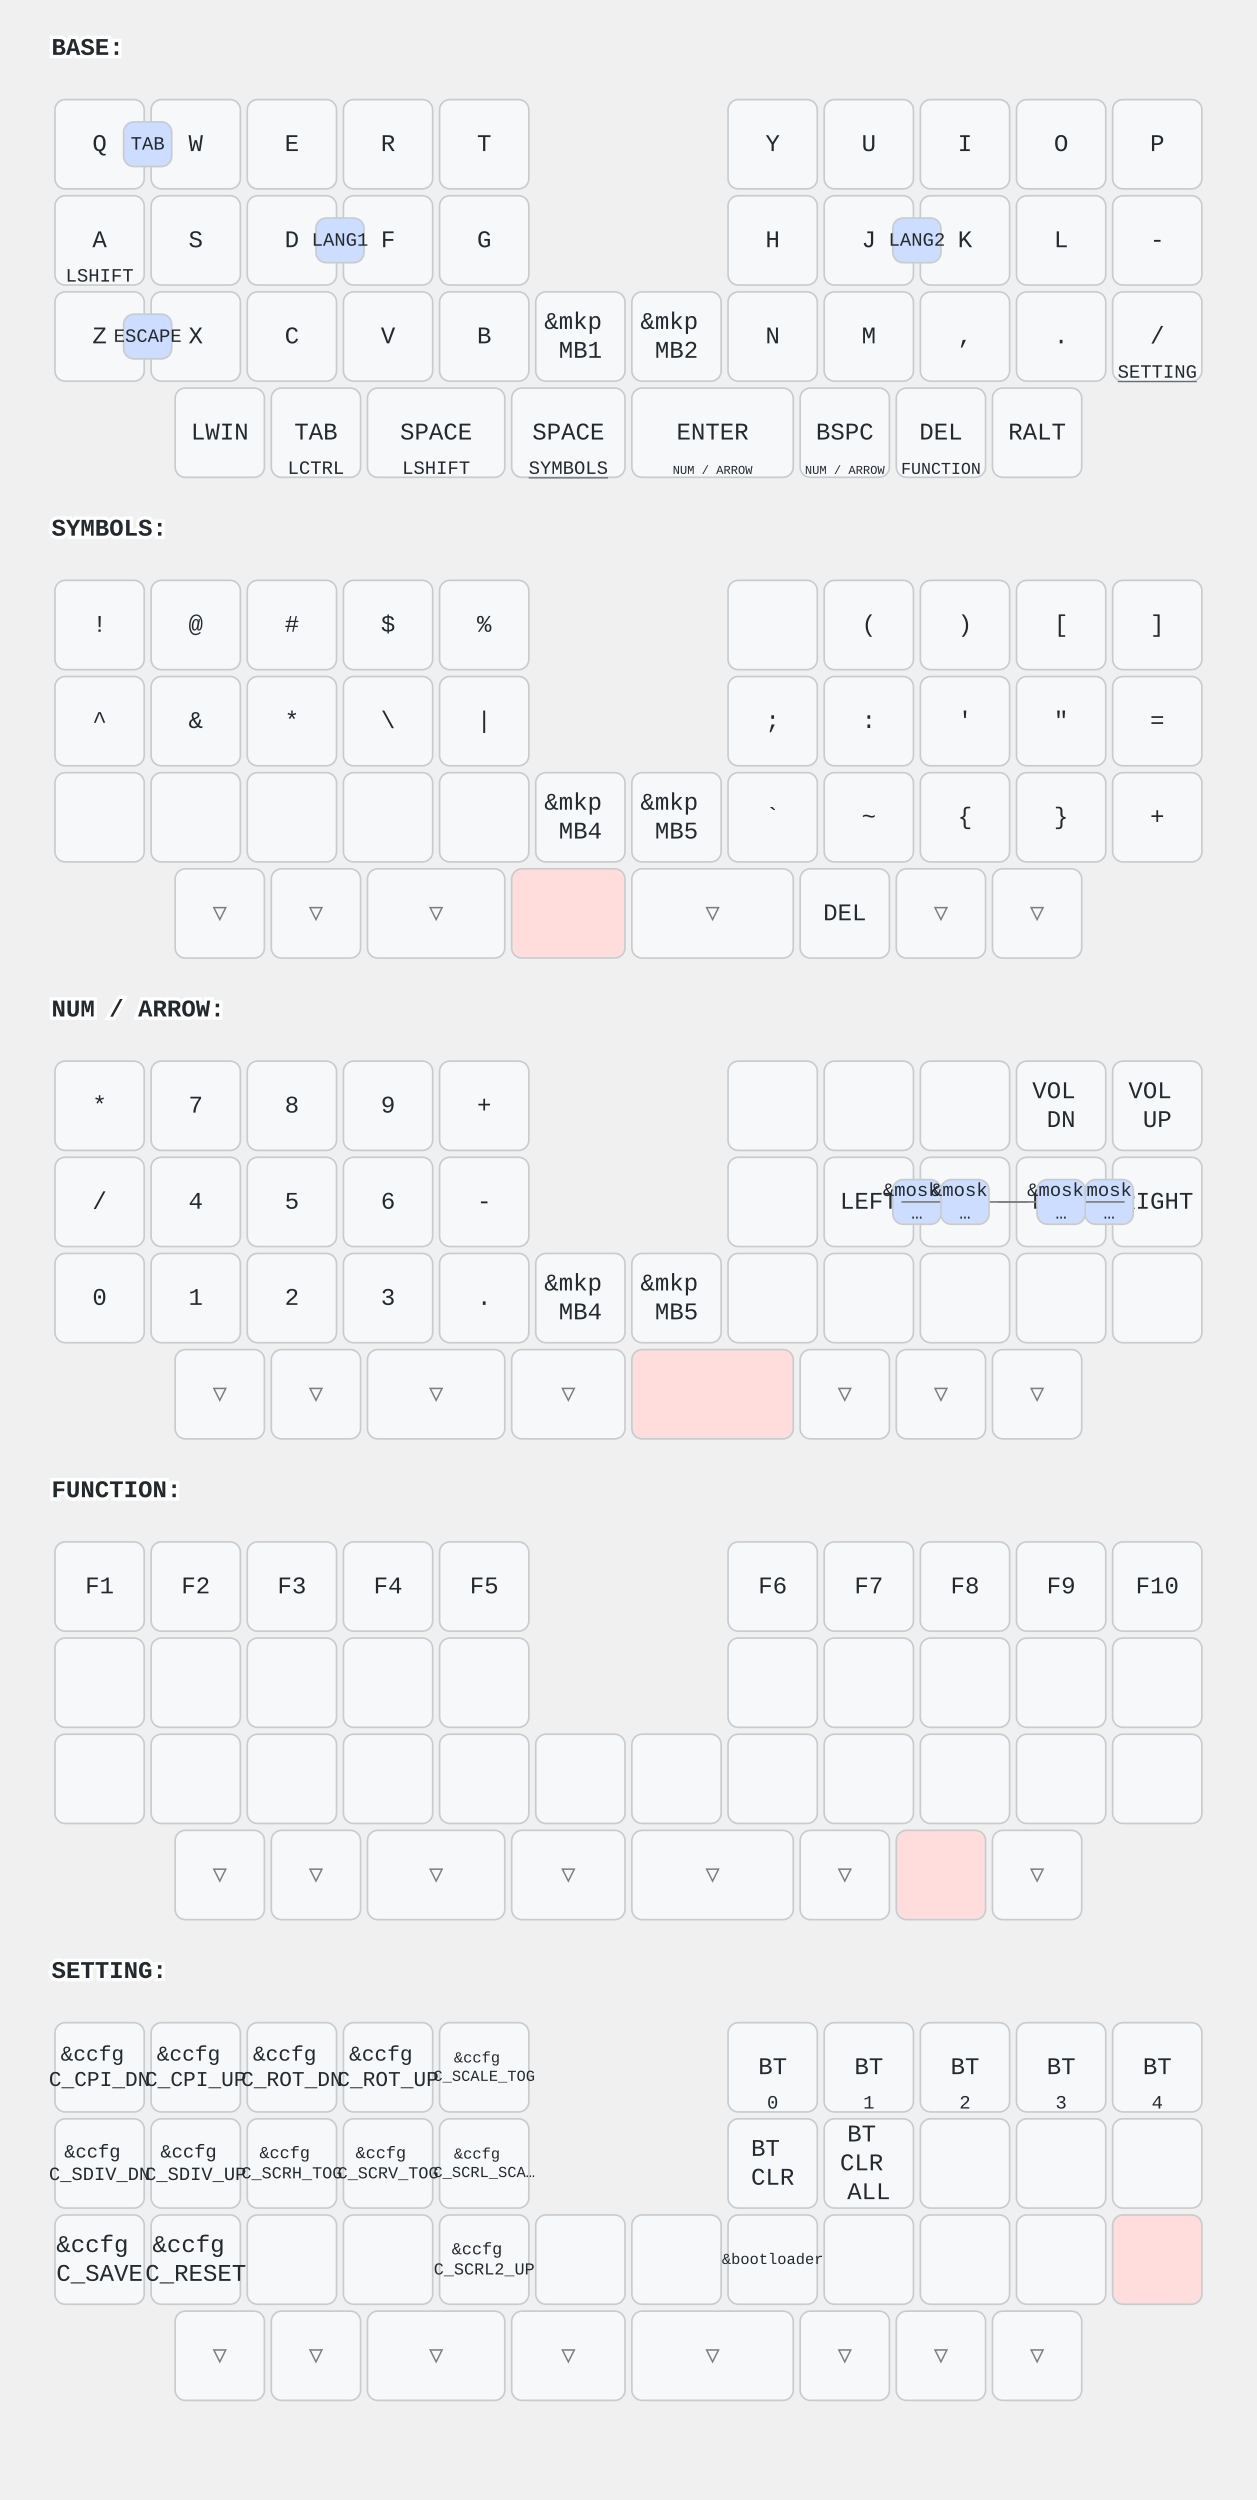
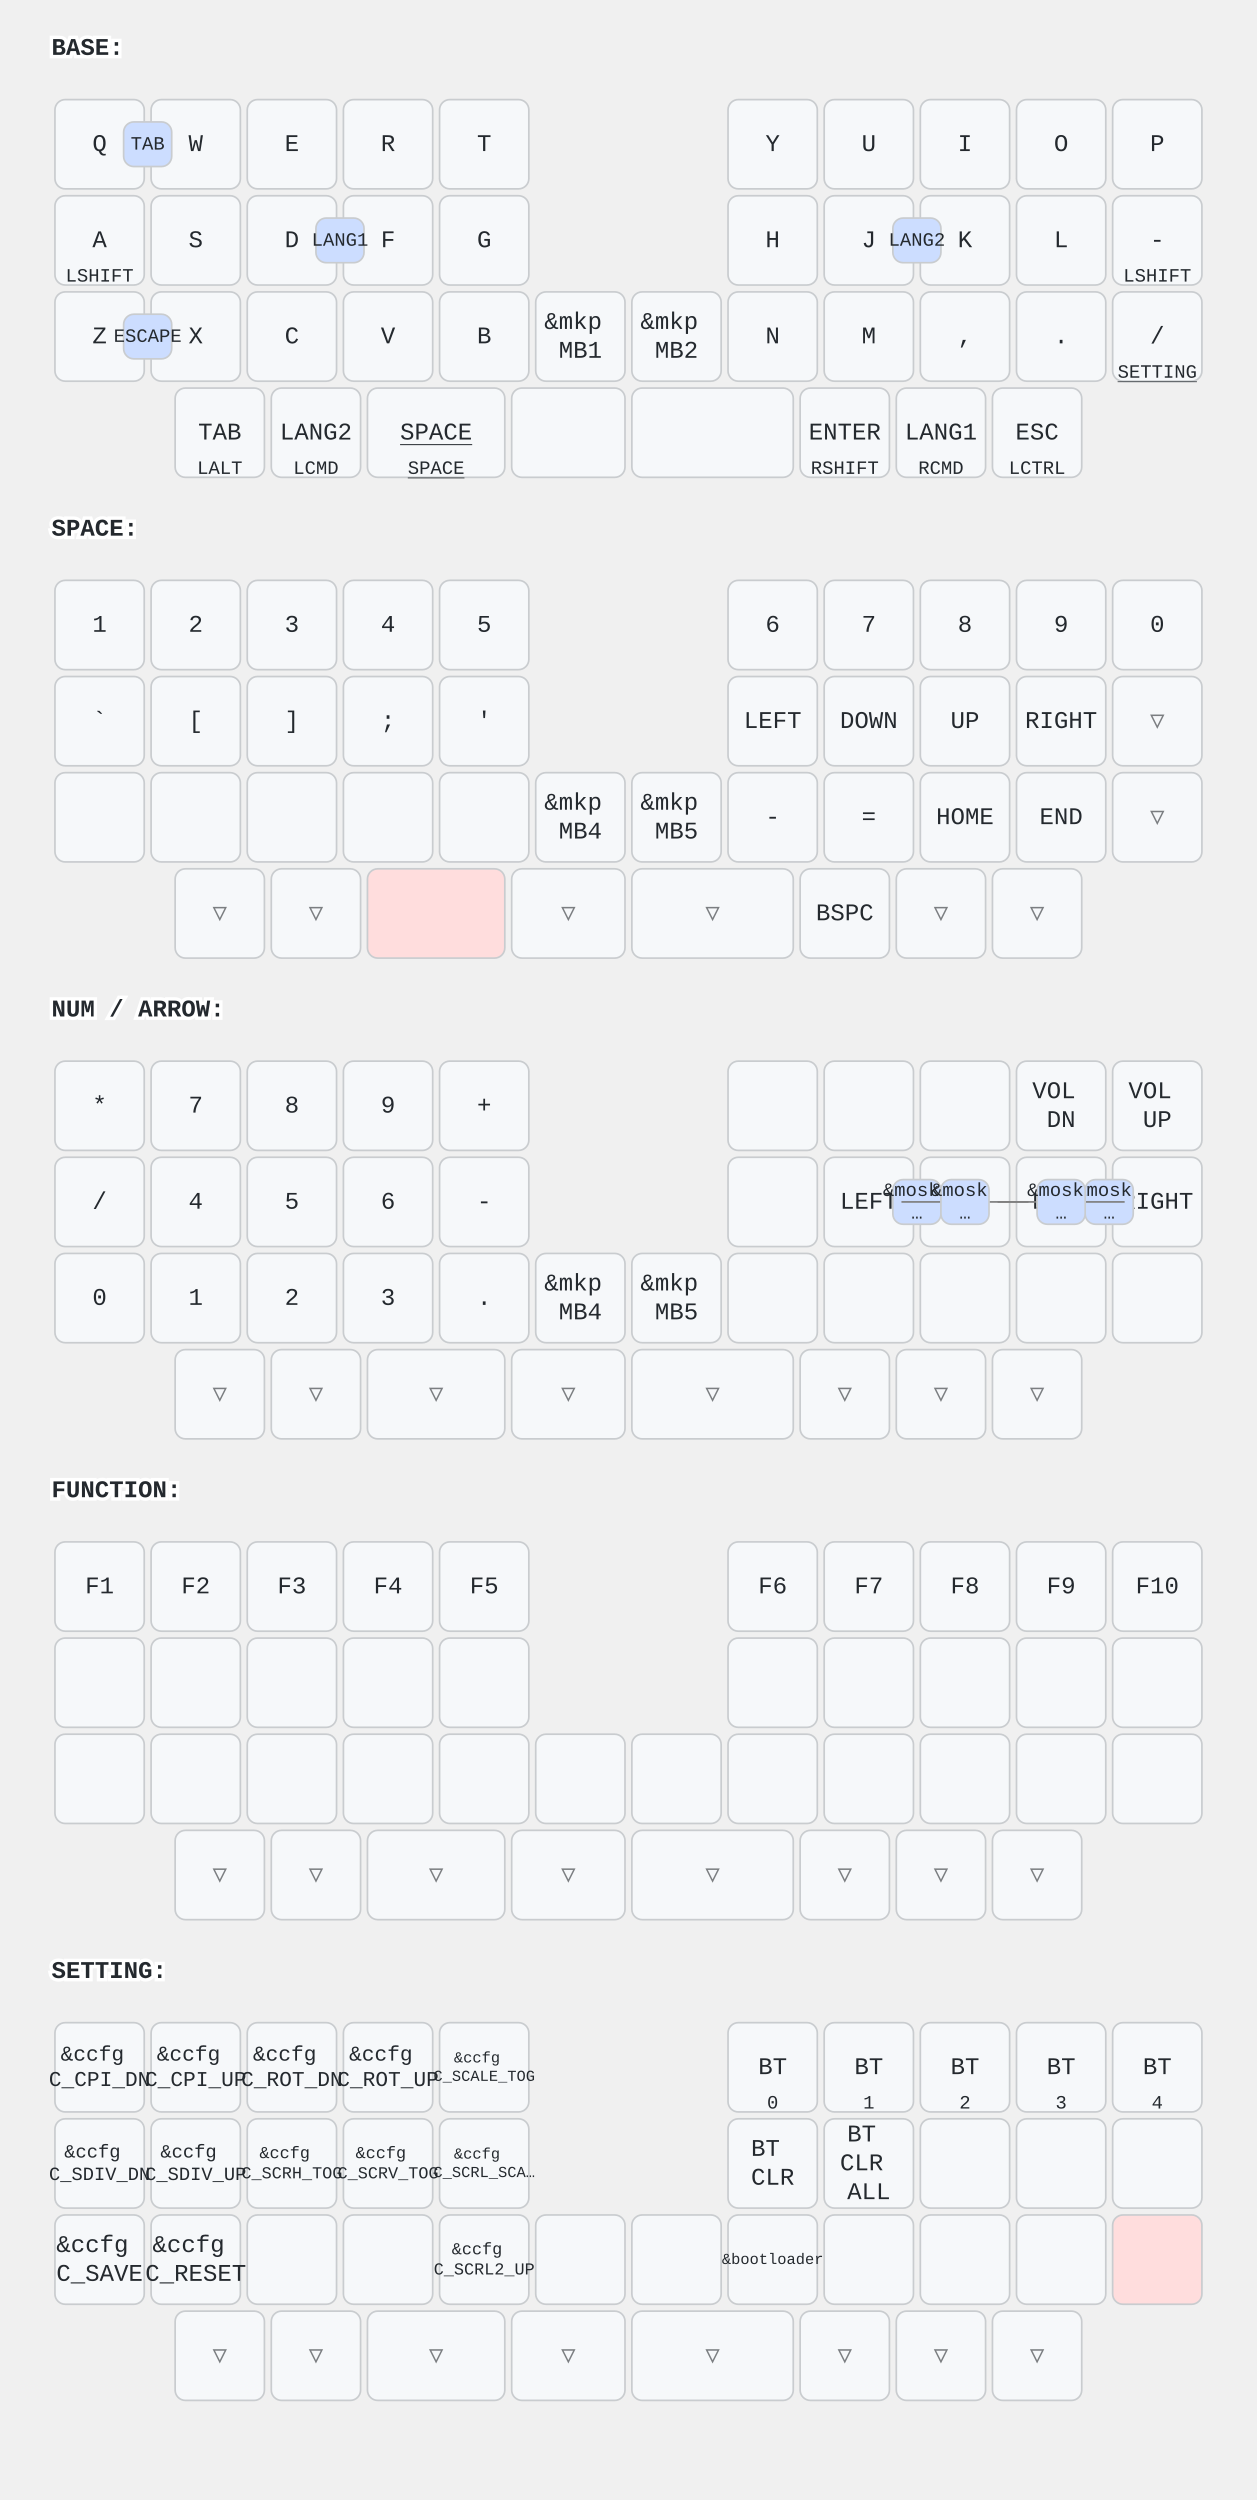
<svg xmlns="http://www.w3.org/2000/svg" width="732" height="1456" viewBox="0 0 732 1456" class="keymap">
  <style>/* inherit to force styles through use tags */
svg path {
    fill: inherit;
}

/* font and background color specifications */
svg.keymap {
    font-family: SFMono-Regular,Consolas,Liberation Mono,Menlo,monospace;
    font-size: 14px;
    font-kerning: normal;
    text-rendering: optimizeLegibility;
    fill: #24292e;
}

/* default key styling */
rect.key {
    fill: #f6f8fa;
}

rect.key, rect.combo {
    stroke: #c9cccf;
    stroke-width: 1;
}

/* default key side styling, only used is draw_key_sides is set */
rect.side {
    filter: brightness(90%);
}

/* color accent for combo boxes */
rect.combo, rect.combo-separate {
    fill: #cdf;
}

/* color accent for held keys */
rect.held, rect.combo.held {
    fill: #fdd;
}

/* color accent for ghost (optional) keys */
rect.ghost, rect.combo.ghost {
    stroke-dasharray: 4, 4;
    stroke-width: 2;
}

text {
    text-anchor: middle;
    dominant-baseline: middle;
}

/* styling for layer labels */
text.label {
    font-weight: bold;
    text-anchor: start;
    stroke: white;
    stroke-width: 4;
    paint-order: stroke;
}

/* styling for optional footer */
text.footer {
    text-anchor: end;
    dominant-baseline: auto;
    stroke: white;
    stroke-width: 4;
    paint-order: stroke;
}

/* styling for combo tap, and key non-tap label text */
text.combo, text.hold, text.shifted, text.left, text.right, text.tl, text.tr, text.bl, text.br {
    font-size: 11px;
}

text.hold, text.bl, text.br {
    text-anchor: middle;
    dominant-baseline: auto;
}

text.shifted, text.tl, text.tr {
    text-anchor: middle;
    dominant-baseline: hanging;
}

text.left, text.tl, text.bl {
    text-anchor: start;
}

text.right, text.tr, text.br {
    text-anchor: end;
}

text.layer-activator {
    text-decoration: underline;
}

/* styling for hold/shifted label text in combo box */
text.combo.hold, text.combo.shifted, text.combo.left, text.combo.right {
    font-size: 8px;
}

/* lighter symbol for transparent keys */
text.trans {
    fill: #7b7e81;
}

/* styling for combo dendrons */
path.combo {
    stroke-width: 1;
    stroke: gray;
    fill: none;
}

/* Start Tabler Icons Cleanup */
/* cannot use height/width with glyphs */
.icon-tabler &gt; path {
    fill: inherit;
    stroke: inherit;
    stroke-width: 2;
}
/* hide tabler's default box */
.icon-tabler &gt; path[stroke="none"][fill="none"] {
    visibility: hidden;
}
/* End Tabler Icons Cleanup */
</style>
  <g transform="translate(30, 0)" class="layer-BASE">
    <text x="0" y="28" class="label" id="BASE">BASE:</text>
    <g transform="translate(0, 56)">
      <g transform="translate(28, 28)" class="key keypos-0">
        <rect rx="6" ry="6" x="-26" y="-26" width="52" height="52" class="key" />
        <text x="0" y="0" class="key tap">Q</text>
      </g>
      <g transform="translate(84, 28)" class="key keypos-1">
        <rect rx="6" ry="6" x="-26" y="-26" width="52" height="52" class="key" />
        <text x="0" y="0" class="key tap">W</text>
      </g>
      <g transform="translate(140, 28)" class="key keypos-2">
        <rect rx="6" ry="6" x="-26" y="-26" width="52" height="52" class="key" />
        <text x="0" y="0" class="key tap">E</text>
      </g>
      <g transform="translate(196, 28)" class="key keypos-3">
        <rect rx="6" ry="6" x="-26" y="-26" width="52" height="52" class="key" />
        <text x="0" y="0" class="key tap">R</text>
      </g>
      <g transform="translate(252, 28)" class="key keypos-4">
        <rect rx="6" ry="6" x="-26" y="-26" width="52" height="52" class="key" />
        <text x="0" y="0" class="key tap">T</text>
      </g>
      <g transform="translate(420, 28)" class="key keypos-5">
        <rect rx="6" ry="6" x="-26" y="-26" width="52" height="52" class="key" />
        <text x="0" y="0" class="key tap">Y</text>
      </g>
      <g transform="translate(476, 28)" class="key keypos-6">
        <rect rx="6" ry="6" x="-26" y="-26" width="52" height="52" class="key" />
        <text x="0" y="0" class="key tap">U</text>
      </g>
      <g transform="translate(532, 28)" class="key keypos-7">
        <rect rx="6" ry="6" x="-26" y="-26" width="52" height="52" class="key" />
        <text x="0" y="0" class="key tap">I</text>
      </g>
      <g transform="translate(588, 28)" class="key keypos-8">
        <rect rx="6" ry="6" x="-26" y="-26" width="52" height="52" class="key" />
        <text x="0" y="0" class="key tap">O</text>
      </g>
      <g transform="translate(644, 28)" class="key keypos-9">
        <rect rx="6" ry="6" x="-26" y="-26" width="52" height="52" class="key" />
        <text x="0" y="0" class="key tap">P</text>
      </g>
      <g transform="translate(28, 84)" class="key keypos-10">
        <rect rx="6" ry="6" x="-26" y="-26" width="52" height="52" class="key" />
        <text x="0" y="0" class="key tap">A</text>
        <text x="0" y="24" class="key hold">LSHIFT</text>
      </g>
      <g transform="translate(84, 84)" class="key keypos-11">
        <rect rx="6" ry="6" x="-26" y="-26" width="52" height="52" class="key" />
        <text x="0" y="0" class="key tap">S</text>
      </g>
      <g transform="translate(140, 84)" class="key keypos-12">
        <rect rx="6" ry="6" x="-26" y="-26" width="52" height="52" class="key" />
        <text x="0" y="0" class="key tap">D</text>
      </g>
      <g transform="translate(196, 84)" class="key keypos-13">
        <rect rx="6" ry="6" x="-26" y="-26" width="52" height="52" class="key" />
        <text x="0" y="0" class="key tap">F</text>
      </g>
      <g transform="translate(252, 84)" class="key keypos-14">
        <rect rx="6" ry="6" x="-26" y="-26" width="52" height="52" class="key" />
        <text x="0" y="0" class="key tap">G</text>
      </g>
      <g transform="translate(420, 84)" class="key keypos-15">
        <rect rx="6" ry="6" x="-26" y="-26" width="52" height="52" class="key" />
        <text x="0" y="0" class="key tap">H</text>
      </g>
      <g transform="translate(476, 84)" class="key keypos-16">
        <rect rx="6" ry="6" x="-26" y="-26" width="52" height="52" class="key" />
        <text x="0" y="0" class="key tap">J</text>
      </g>
      <g transform="translate(532, 84)" class="key keypos-17">
        <rect rx="6" ry="6" x="-26" y="-26" width="52" height="52" class="key" />
        <text x="0" y="0" class="key tap">K</text>
      </g>
      <g transform="translate(588, 84)" class="key keypos-18">
        <rect rx="6" ry="6" x="-26" y="-26" width="52" height="52" class="key" />
        <text x="0" y="0" class="key tap">L</text>
      </g>
      <g transform="translate(644, 84)" class="key keypos-19">
        <rect rx="6" ry="6" x="-26" y="-26" width="52" height="52" class="key" />
        <text x="0" y="0" class="key tap">-</text>
+         <text x="0" y="24" class="key hold">LSHIFT</text>
      </g>
      <g transform="translate(28, 140)" class="key keypos-20">
        <rect rx="6" ry="6" x="-26" y="-26" width="52" height="52" class="key" />
        <text x="0" y="0" class="key tap">Z</text>
      </g>
      <g transform="translate(84, 140)" class="key keypos-21">
        <rect rx="6" ry="6" x="-26" y="-26" width="52" height="52" class="key" />
        <text x="0" y="0" class="key tap">X</text>
      </g>
      <g transform="translate(140, 140)" class="key keypos-22">
        <rect rx="6" ry="6" x="-26" y="-26" width="52" height="52" class="key" />
        <text x="0" y="0" class="key tap">C</text>
      </g>
      <g transform="translate(196, 140)" class="key keypos-23">
        <rect rx="6" ry="6" x="-26" y="-26" width="52" height="52" class="key" />
        <text x="0" y="0" class="key tap">V</text>
      </g>
      <g transform="translate(252, 140)" class="key keypos-24">
        <rect rx="6" ry="6" x="-26" y="-26" width="52" height="52" class="key" />
        <text x="0" y="0" class="key tap">B</text>
      </g>
      <g transform="translate(308, 140)" class="key keypos-25">
        <rect rx="6" ry="6" x="-26" y="-26" width="52" height="52" class="key" />
        <text x="0" y="0" class="key tap">
          <tspan x="0" dy="-0.6em">&amp;mkp</tspan>
          <tspan x="0" dy="1.2em">MB1</tspan>
        </text>
      </g>
      <g transform="translate(364, 140)" class="key keypos-26">
        <rect rx="6" ry="6" x="-26" y="-26" width="52" height="52" class="key" />
        <text x="0" y="0" class="key tap">
          <tspan x="0" dy="-0.6em">&amp;mkp</tspan>
          <tspan x="0" dy="1.2em">MB2</tspan>
        </text>
      </g>
      <g transform="translate(420, 140)" class="key keypos-27">
        <rect rx="6" ry="6" x="-26" y="-26" width="52" height="52" class="key" />
        <text x="0" y="0" class="key tap">N</text>
      </g>
      <g transform="translate(476, 140)" class="key keypos-28">
        <rect rx="6" ry="6" x="-26" y="-26" width="52" height="52" class="key" />
        <text x="0" y="0" class="key tap">M</text>
      </g>
      <g transform="translate(532, 140)" class="key keypos-29">
        <rect rx="6" ry="6" x="-26" y="-26" width="52" height="52" class="key" />
        <text x="0" y="0" class="key tap">,</text>
      </g>
      <g transform="translate(588, 140)" class="key keypos-30">
        <rect rx="6" ry="6" x="-26" y="-26" width="52" height="52" class="key" />
        <text x="0" y="0" class="key tap">.</text>
      </g>
      <g transform="translate(644, 140)" class="key keypos-31">
        <rect rx="6" ry="6" x="-26" y="-26" width="52" height="52" class="key" />
        <text x="0" y="0" class="key tap">/</text>
        <a href="#SETTING">
          <text x="0" y="24" class="key hold layer-activator">SETTING</text>
        </a>
      </g>
      <g transform="translate(98, 196)" class="key keypos-32">
        <rect rx="6" ry="6" x="-26" y="-26" width="52" height="52" class="key" />
-         <text x="0" y="0" class="key tap">LWIN</text>
+         <text x="0" y="0" class="key tap">TAB</text>
+         <text x="0" y="24" class="key hold">LALT</text>
      </g>
      <g transform="translate(154, 196)" class="key keypos-33">
        <rect rx="6" ry="6" x="-26" y="-26" width="52" height="52" class="key" />
-         <text x="0" y="0" class="key tap">TAB</text>
-         <text x="0" y="24" class="key hold">LCTRL</text>
+         <text x="0" y="0" class="key tap">LANG2</text>
+         <text x="0" y="24" class="key hold">LCMD</text>
      </g>
      <g transform="translate(224, 196)" class="key keypos-34">
        <rect rx="6" ry="6" x="-40" y="-26" width="80" height="52" class="key" />
-         <text x="0" y="0" class="key tap">SPACE</text>
-         <text x="0" y="24" class="key hold">LSHIFT</text>
+         <a href="#SPACE">
+           <text x="0" y="0" class="key tap layer-activator">SPACE</text>
+         </a>
+         <a href="#SPACE">
+           <text x="0" y="24" class="key hold layer-activator">SPACE</text>
+         </a>
      </g>
      <g transform="translate(301, 196)" class="key keypos-35">
        <rect rx="6" ry="6" x="-33" y="-26" width="66" height="52" class="key" />
-         <text x="0" y="0" class="key tap">SPACE</text>
-         <a href="#SYMBOLS">
-           <text x="0" y="24" class="key hold layer-activator">SYMBOLS</text>
-         </a>
      </g>
      <g transform="translate(385, 196)" class="key keypos-36">
        <rect rx="6" ry="6" x="-47" y="-26" width="94" height="52" class="key" />
+       </g>
+       <g transform="translate(462, 196)" class="key keypos-37">
+         <rect rx="6" ry="6" x="-26" y="-26" width="52" height="52" class="key" />
        <text x="0" y="0" class="key tap">ENTER</text>
-         <a href="#NUM--ARROW">
-           <text x="0" y="24" class="key hold layer-activator">
-             <tspan style="font-size: 64%">NUM / ARROW</tspan>
-           </text>
-         </a>
-       </g>
-       <g transform="translate(462, 196)" class="key keypos-37">
-         <rect rx="6" ry="6" x="-26" y="-26" width="52" height="52" class="key" />
-         <text x="0" y="0" class="key tap">BSPC</text>
-         <a href="#NUM--ARROW">
-           <text x="0" y="24" class="key hold layer-activator">
-             <tspan style="font-size: 64%">NUM / ARROW</tspan>
-           </text>
-         </a>
+         <text x="0" y="24" class="key hold">RSHIFT</text>
      </g>
      <g transform="translate(518, 196)" class="key keypos-38">
        <rect rx="6" ry="6" x="-26" y="-26" width="52" height="52" class="key" />
-         <text x="0" y="0" class="key tap">DEL</text>
-         <a href="#FUNCTION">
-           <text x="0" y="24" class="key hold layer-activator">
-             <tspan style="font-size: 88%">FUNCTION</tspan>
-           </text>
-         </a>
+         <text x="0" y="0" class="key tap">LANG1</text>
+         <text x="0" y="24" class="key hold">RCMD</text>
      </g>
      <g transform="translate(574, 196)" class="key keypos-39">
        <rect rx="6" ry="6" x="-26" y="-26" width="52" height="52" class="key" />
-         <text x="0" y="0" class="key tap">RALT</text>
+         <text x="0" y="0" class="key tap">ESC</text>
+         <text x="0" y="24" class="key hold">LCTRL</text>
      </g>
      <g class="combo combopos-0">
        <rect rx="6" ry="6" x="154" y="71" width="28" height="26" class="combo" />
        <text x="168" y="84" class="combo tap">LANG1</text>
      </g>
      <g class="combo combopos-1">
        <rect rx="6" ry="6" x="490" y="71" width="28" height="26" class="combo" />
        <text x="504" y="84" class="combo tap">LANG2</text>
      </g>
      <g class="combo combopos-2">
        <rect rx="6" ry="6" x="42" y="127" width="28" height="26" class="combo" />
        <text x="56" y="140" class="combo tap">ESCAPE</text>
      </g>
      <g class="combo combopos-3">
        <rect rx="6" ry="6" x="42" y="15" width="28" height="26" class="combo" />
        <text x="56" y="28" class="combo tap">TAB</text>
      </g>
    </g>
  </g>
-   <g transform="translate(30, 280)" class="layer-SYMBOLS">
-     <text x="0" y="28" class="label" id="SYMBOLS">SYMBOLS:</text>
+   <g transform="translate(30, 280)" class="layer-SPACE">
+     <text x="0" y="28" class="label" id="SPACE">SPACE:</text>
    <g transform="translate(0, 56)">
      <g transform="translate(28, 28)" class="key keypos-0">
        <rect rx="6" ry="6" x="-26" y="-26" width="52" height="52" class="key" />
-         <text x="0" y="0" class="key tap">!</text>
+         <text x="0" y="0" class="key tap">1</text>
      </g>
      <g transform="translate(84, 28)" class="key keypos-1">
        <rect rx="6" ry="6" x="-26" y="-26" width="52" height="52" class="key" />
-         <text x="0" y="0" class="key tap">@</text>
+         <text x="0" y="0" class="key tap">2</text>
      </g>
      <g transform="translate(140, 28)" class="key keypos-2">
        <rect rx="6" ry="6" x="-26" y="-26" width="52" height="52" class="key" />
-         <text x="0" y="0" class="key tap">#</text>
+         <text x="0" y="0" class="key tap">3</text>
      </g>
      <g transform="translate(196, 28)" class="key keypos-3">
        <rect rx="6" ry="6" x="-26" y="-26" width="52" height="52" class="key" />
-         <text x="0" y="0" class="key tap">$</text>
+         <text x="0" y="0" class="key tap">4</text>
      </g>
      <g transform="translate(252, 28)" class="key keypos-4">
        <rect rx="6" ry="6" x="-26" y="-26" width="52" height="52" class="key" />
-         <text x="0" y="0" class="key tap">%</text>
+         <text x="0" y="0" class="key tap">5</text>
      </g>
      <g transform="translate(420, 28)" class="key keypos-5">
        <rect rx="6" ry="6" x="-26" y="-26" width="52" height="52" class="key" />
+         <text x="0" y="0" class="key tap">6</text>
      </g>
      <g transform="translate(476, 28)" class="key keypos-6">
        <rect rx="6" ry="6" x="-26" y="-26" width="52" height="52" class="key" />
-         <text x="0" y="0" class="key tap">(</text>
+         <text x="0" y="0" class="key tap">7</text>
      </g>
      <g transform="translate(532, 28)" class="key keypos-7">
        <rect rx="6" ry="6" x="-26" y="-26" width="52" height="52" class="key" />
-         <text x="0" y="0" class="key tap">)</text>
+         <text x="0" y="0" class="key tap">8</text>
      </g>
      <g transform="translate(588, 28)" class="key keypos-8">
        <rect rx="6" ry="6" x="-26" y="-26" width="52" height="52" class="key" />
+         <text x="0" y="0" class="key tap">9</text>
+       </g>
+       <g transform="translate(644, 28)" class="key keypos-9">
+         <rect rx="6" ry="6" x="-26" y="-26" width="52" height="52" class="key" />
+         <text x="0" y="0" class="key tap">0</text>
+       </g>
+       <g transform="translate(28, 84)" class="key keypos-10">
+         <rect rx="6" ry="6" x="-26" y="-26" width="52" height="52" class="key" />
+         <text x="0" y="0" class="key tap">`</text>
+       </g>
+       <g transform="translate(84, 84)" class="key keypos-11">
+         <rect rx="6" ry="6" x="-26" y="-26" width="52" height="52" class="key" />
        <text x="0" y="0" class="key tap">[</text>
      </g>
-       <g transform="translate(644, 28)" class="key keypos-9">
+       <g transform="translate(140, 84)" class="key keypos-12">
        <rect rx="6" ry="6" x="-26" y="-26" width="52" height="52" class="key" />
        <text x="0" y="0" class="key tap">]</text>
      </g>
-       <g transform="translate(28, 84)" class="key keypos-10">
-         <rect rx="6" ry="6" x="-26" y="-26" width="52" height="52" class="key" />
-         <text x="0" y="0" class="key tap">^</text>
-       </g>
-       <g transform="translate(84, 84)" class="key keypos-11">
-         <rect rx="6" ry="6" x="-26" y="-26" width="52" height="52" class="key" />
-         <text x="0" y="0" class="key tap">&amp;</text>
-       </g>
-       <g transform="translate(140, 84)" class="key keypos-12">
-         <rect rx="6" ry="6" x="-26" y="-26" width="52" height="52" class="key" />
-         <text x="0" y="0" class="key tap">*</text>
-       </g>
      <g transform="translate(196, 84)" class="key keypos-13">
        <rect rx="6" ry="6" x="-26" y="-26" width="52" height="52" class="key" />
-         <text x="0" y="0" class="key tap">\</text>
+         <text x="0" y="0" class="key tap">;</text>
      </g>
      <g transform="translate(252, 84)" class="key keypos-14">
        <rect rx="6" ry="6" x="-26" y="-26" width="52" height="52" class="key" />
-         <text x="0" y="0" class="key tap">|</text>
+         <text x="0" y="0" class="key tap">'</text>
      </g>
      <g transform="translate(420, 84)" class="key keypos-15">
        <rect rx="6" ry="6" x="-26" y="-26" width="52" height="52" class="key" />
-         <text x="0" y="0" class="key tap">;</text>
+         <text x="0" y="0" class="key tap">LEFT</text>
      </g>
      <g transform="translate(476, 84)" class="key keypos-16">
        <rect rx="6" ry="6" x="-26" y="-26" width="52" height="52" class="key" />
-         <text x="0" y="0" class="key tap">:</text>
+         <text x="0" y="0" class="key tap">DOWN</text>
      </g>
      <g transform="translate(532, 84)" class="key keypos-17">
        <rect rx="6" ry="6" x="-26" y="-26" width="52" height="52" class="key" />
-         <text x="0" y="0" class="key tap">'</text>
+         <text x="0" y="0" class="key tap">UP</text>
      </g>
      <g transform="translate(588, 84)" class="key keypos-18">
        <rect rx="6" ry="6" x="-26" y="-26" width="52" height="52" class="key" />
-         <text x="0" y="0" class="key tap">"</text>
-       </g>
-       <g transform="translate(644, 84)" class="key keypos-19">
-         <rect rx="6" ry="6" x="-26" y="-26" width="52" height="52" class="key" />
-         <text x="0" y="0" class="key tap">=</text>
+         <text x="0" y="0" class="key tap">RIGHT</text>
+       </g>
+       <g transform="translate(644, 84)" class="key trans keypos-19">
+         <rect rx="6" ry="6" x="-26" y="-26" width="52" height="52" class="key trans" />
+         <text x="0" y="0" class="key trans tap">▽</text>
      </g>
      <g transform="translate(28, 140)" class="key keypos-20">
        <rect rx="6" ry="6" x="-26" y="-26" width="52" height="52" class="key" />
      </g>
      <g transform="translate(84, 140)" class="key keypos-21">
        <rect rx="6" ry="6" x="-26" y="-26" width="52" height="52" class="key" />
      </g>
      <g transform="translate(140, 140)" class="key keypos-22">
        <rect rx="6" ry="6" x="-26" y="-26" width="52" height="52" class="key" />
      </g>
      <g transform="translate(196, 140)" class="key keypos-23">
        <rect rx="6" ry="6" x="-26" y="-26" width="52" height="52" class="key" />
      </g>
      <g transform="translate(252, 140)" class="key keypos-24">
        <rect rx="6" ry="6" x="-26" y="-26" width="52" height="52" class="key" />
      </g>
      <g transform="translate(308, 140)" class="key keypos-25">
        <rect rx="6" ry="6" x="-26" y="-26" width="52" height="52" class="key" />
        <text x="0" y="0" class="key tap">
          <tspan x="0" dy="-0.6em">&amp;mkp</tspan>
          <tspan x="0" dy="1.2em">MB4</tspan>
        </text>
      </g>
      <g transform="translate(364, 140)" class="key keypos-26">
        <rect rx="6" ry="6" x="-26" y="-26" width="52" height="52" class="key" />
        <text x="0" y="0" class="key tap">
          <tspan x="0" dy="-0.6em">&amp;mkp</tspan>
          <tspan x="0" dy="1.2em">MB5</tspan>
        </text>
      </g>
      <g transform="translate(420, 140)" class="key keypos-27">
        <rect rx="6" ry="6" x="-26" y="-26" width="52" height="52" class="key" />
-         <text x="0" y="0" class="key tap">`</text>
+         <text x="0" y="0" class="key tap">-</text>
      </g>
      <g transform="translate(476, 140)" class="key keypos-28">
        <rect rx="6" ry="6" x="-26" y="-26" width="52" height="52" class="key" />
-         <text x="0" y="0" class="key tap">~</text>
+         <text x="0" y="0" class="key tap">=</text>
      </g>
      <g transform="translate(532, 140)" class="key keypos-29">
        <rect rx="6" ry="6" x="-26" y="-26" width="52" height="52" class="key" />
-         <text x="0" y="0" class="key tap">{</text>
+         <text x="0" y="0" class="key tap">HOME</text>
      </g>
      <g transform="translate(588, 140)" class="key keypos-30">
        <rect rx="6" ry="6" x="-26" y="-26" width="52" height="52" class="key" />
-         <text x="0" y="0" class="key tap">}</text>
-       </g>
-       <g transform="translate(644, 140)" class="key keypos-31">
-         <rect rx="6" ry="6" x="-26" y="-26" width="52" height="52" class="key" />
-         <text x="0" y="0" class="key tap">+</text>
+         <text x="0" y="0" class="key tap">END</text>
+       </g>
+       <g transform="translate(644, 140)" class="key trans keypos-31">
+         <rect rx="6" ry="6" x="-26" y="-26" width="52" height="52" class="key trans" />
+         <text x="0" y="0" class="key trans tap">▽</text>
      </g>
      <g transform="translate(98, 196)" class="key trans keypos-32">
        <rect rx="6" ry="6" x="-26" y="-26" width="52" height="52" class="key trans" />
        <text x="0" y="0" class="key trans tap">▽</text>
      </g>
      <g transform="translate(154, 196)" class="key trans keypos-33">
        <rect rx="6" ry="6" x="-26" y="-26" width="52" height="52" class="key trans" />
        <text x="0" y="0" class="key trans tap">▽</text>
      </g>
-       <g transform="translate(224, 196)" class="key trans keypos-34">
-         <rect rx="6" ry="6" x="-40" y="-26" width="80" height="52" class="key trans" />
-         <text x="0" y="0" class="key trans tap">▽</text>
-       </g>
-       <g transform="translate(301, 196)" class="key held keypos-35">
-         <rect rx="6" ry="6" x="-33" y="-26" width="66" height="52" class="key held" />
+       <g transform="translate(224, 196)" class="key held keypos-34">
+         <rect rx="6" ry="6" x="-40" y="-26" width="80" height="52" class="key held" />
+       </g>
+       <g transform="translate(301, 196)" class="key trans keypos-35">
+         <rect rx="6" ry="6" x="-33" y="-26" width="66" height="52" class="key trans" />
+         <text x="0" y="0" class="key trans tap">▽</text>
      </g>
      <g transform="translate(385, 196)" class="key trans keypos-36">
        <rect rx="6" ry="6" x="-47" y="-26" width="94" height="52" class="key trans" />
        <text x="0" y="0" class="key trans tap">▽</text>
      </g>
      <g transform="translate(462, 196)" class="key keypos-37">
        <rect rx="6" ry="6" x="-26" y="-26" width="52" height="52" class="key" />
-         <text x="0" y="0" class="key tap">DEL</text>
+         <text x="0" y="0" class="key tap">BSPC</text>
      </g>
      <g transform="translate(518, 196)" class="key trans keypos-38">
        <rect rx="6" ry="6" x="-26" y="-26" width="52" height="52" class="key trans" />
        <text x="0" y="0" class="key trans tap">▽</text>
      </g>
      <g transform="translate(574, 196)" class="key trans keypos-39">
        <rect rx="6" ry="6" x="-26" y="-26" width="52" height="52" class="key trans" />
        <text x="0" y="0" class="key trans tap">▽</text>
      </g>
    </g>
  </g>
  <g transform="translate(30, 560)" class="layer-NUM / ARROW">
    <text x="0" y="28" class="label" id="NUM--ARROW">NUM / ARROW:</text>
    <g transform="translate(0, 56)">
      <g transform="translate(28, 28)" class="key keypos-0">
        <rect rx="6" ry="6" x="-26" y="-26" width="52" height="52" class="key" />
        <text x="0" y="0" class="key tap">*</text>
      </g>
      <g transform="translate(84, 28)" class="key keypos-1">
        <rect rx="6" ry="6" x="-26" y="-26" width="52" height="52" class="key" />
        <text x="0" y="0" class="key tap">7</text>
      </g>
      <g transform="translate(140, 28)" class="key keypos-2">
        <rect rx="6" ry="6" x="-26" y="-26" width="52" height="52" class="key" />
        <text x="0" y="0" class="key tap">8</text>
      </g>
      <g transform="translate(196, 28)" class="key keypos-3">
        <rect rx="6" ry="6" x="-26" y="-26" width="52" height="52" class="key" />
        <text x="0" y="0" class="key tap">9</text>
      </g>
      <g transform="translate(252, 28)" class="key keypos-4">
        <rect rx="6" ry="6" x="-26" y="-26" width="52" height="52" class="key" />
        <text x="0" y="0" class="key tap">+</text>
      </g>
      <g transform="translate(420, 28)" class="key keypos-5">
        <rect rx="6" ry="6" x="-26" y="-26" width="52" height="52" class="key" />
      </g>
      <g transform="translate(476, 28)" class="key keypos-6">
        <rect rx="6" ry="6" x="-26" y="-26" width="52" height="52" class="key" />
      </g>
      <g transform="translate(532, 28)" class="key keypos-7">
        <rect rx="6" ry="6" x="-26" y="-26" width="52" height="52" class="key" />
      </g>
      <g transform="translate(588, 28)" class="key keypos-8">
        <rect rx="6" ry="6" x="-26" y="-26" width="52" height="52" class="key" />
        <text x="0" y="0" class="key tap">
          <tspan x="0" dy="-0.6em">VOL</tspan>
          <tspan x="0" dy="1.2em">DN</tspan>
        </text>
      </g>
      <g transform="translate(644, 28)" class="key keypos-9">
        <rect rx="6" ry="6" x="-26" y="-26" width="52" height="52" class="key" />
        <text x="0" y="0" class="key tap">
          <tspan x="0" dy="-0.6em">VOL</tspan>
          <tspan x="0" dy="1.2em">UP</tspan>
        </text>
      </g>
      <g transform="translate(28, 84)" class="key keypos-10">
        <rect rx="6" ry="6" x="-26" y="-26" width="52" height="52" class="key" />
        <text x="0" y="0" class="key tap">/</text>
      </g>
      <g transform="translate(84, 84)" class="key keypos-11">
        <rect rx="6" ry="6" x="-26" y="-26" width="52" height="52" class="key" />
        <text x="0" y="0" class="key tap">4</text>
      </g>
      <g transform="translate(140, 84)" class="key keypos-12">
        <rect rx="6" ry="6" x="-26" y="-26" width="52" height="52" class="key" />
        <text x="0" y="0" class="key tap">5</text>
      </g>
      <g transform="translate(196, 84)" class="key keypos-13">
        <rect rx="6" ry="6" x="-26" y="-26" width="52" height="52" class="key" />
        <text x="0" y="0" class="key tap">6</text>
      </g>
      <g transform="translate(252, 84)" class="key keypos-14">
        <rect rx="6" ry="6" x="-26" y="-26" width="52" height="52" class="key" />
        <text x="0" y="0" class="key tap">-</text>
      </g>
      <g transform="translate(420, 84)" class="key keypos-15">
        <rect rx="6" ry="6" x="-26" y="-26" width="52" height="52" class="key" />
      </g>
      <g transform="translate(476, 84)" class="key keypos-16">
        <rect rx="6" ry="6" x="-26" y="-26" width="52" height="52" class="key" />
        <text x="0" y="0" class="key tap">LEFT</text>
      </g>
      <g transform="translate(532, 84)" class="key keypos-17">
        <rect rx="6" ry="6" x="-26" y="-26" width="52" height="52" class="key" />
        <text x="0" y="0" class="key tap">UP</text>
      </g>
      <g transform="translate(588, 84)" class="key keypos-18">
        <rect rx="6" ry="6" x="-26" y="-26" width="52" height="52" class="key" />
        <text x="0" y="0" class="key tap">DOWN</text>
      </g>
      <g transform="translate(644, 84)" class="key keypos-19">
        <rect rx="6" ry="6" x="-26" y="-26" width="52" height="52" class="key" />
        <text x="0" y="0" class="key tap">RIGHT</text>
      </g>
      <g transform="translate(28, 140)" class="key keypos-20">
        <rect rx="6" ry="6" x="-26" y="-26" width="52" height="52" class="key" />
        <text x="0" y="0" class="key tap">0</text>
      </g>
      <g transform="translate(84, 140)" class="key keypos-21">
        <rect rx="6" ry="6" x="-26" y="-26" width="52" height="52" class="key" />
        <text x="0" y="0" class="key tap">1</text>
      </g>
      <g transform="translate(140, 140)" class="key keypos-22">
        <rect rx="6" ry="6" x="-26" y="-26" width="52" height="52" class="key" />
        <text x="0" y="0" class="key tap">2</text>
      </g>
      <g transform="translate(196, 140)" class="key keypos-23">
        <rect rx="6" ry="6" x="-26" y="-26" width="52" height="52" class="key" />
        <text x="0" y="0" class="key tap">3</text>
      </g>
      <g transform="translate(252, 140)" class="key keypos-24">
        <rect rx="6" ry="6" x="-26" y="-26" width="52" height="52" class="key" />
        <text x="0" y="0" class="key tap">.</text>
      </g>
      <g transform="translate(308, 140)" class="key keypos-25">
        <rect rx="6" ry="6" x="-26" y="-26" width="52" height="52" class="key" />
        <text x="0" y="0" class="key tap">
          <tspan x="0" dy="-0.6em">&amp;mkp</tspan>
          <tspan x="0" dy="1.2em">MB4</tspan>
        </text>
      </g>
      <g transform="translate(364, 140)" class="key keypos-26">
        <rect rx="6" ry="6" x="-26" y="-26" width="52" height="52" class="key" />
        <text x="0" y="0" class="key tap">
          <tspan x="0" dy="-0.6em">&amp;mkp</tspan>
          <tspan x="0" dy="1.2em">MB5</tspan>
        </text>
      </g>
      <g transform="translate(420, 140)" class="key keypos-27">
        <rect rx="6" ry="6" x="-26" y="-26" width="52" height="52" class="key" />
      </g>
      <g transform="translate(476, 140)" class="key keypos-28">
        <rect rx="6" ry="6" x="-26" y="-26" width="52" height="52" class="key" />
      </g>
      <g transform="translate(532, 140)" class="key keypos-29">
        <rect rx="6" ry="6" x="-26" y="-26" width="52" height="52" class="key" />
      </g>
      <g transform="translate(588, 140)" class="key keypos-30">
        <rect rx="6" ry="6" x="-26" y="-26" width="52" height="52" class="key" />
      </g>
      <g transform="translate(644, 140)" class="key keypos-31">
        <rect rx="6" ry="6" x="-26" y="-26" width="52" height="52" class="key" />
      </g>
      <g transform="translate(98, 196)" class="key trans keypos-32">
        <rect rx="6" ry="6" x="-26" y="-26" width="52" height="52" class="key trans" />
        <text x="0" y="0" class="key trans tap">▽</text>
      </g>
      <g transform="translate(154, 196)" class="key trans keypos-33">
        <rect rx="6" ry="6" x="-26" y="-26" width="52" height="52" class="key trans" />
        <text x="0" y="0" class="key trans tap">▽</text>
      </g>
      <g transform="translate(224, 196)" class="key trans keypos-34">
        <rect rx="6" ry="6" x="-40" y="-26" width="80" height="52" class="key trans" />
        <text x="0" y="0" class="key trans tap">▽</text>
      </g>
      <g transform="translate(301, 196)" class="key trans keypos-35">
        <rect rx="6" ry="6" x="-33" y="-26" width="66" height="52" class="key trans" />
        <text x="0" y="0" class="key trans tap">▽</text>
      </g>
-       <g transform="translate(385, 196)" class="key held keypos-36">
-         <rect rx="6" ry="6" x="-47" y="-26" width="94" height="52" class="key held" />
+       <g transform="translate(385, 196)" class="key trans keypos-36">
+         <rect rx="6" ry="6" x="-47" y="-26" width="94" height="52" class="key trans" />
+         <text x="0" y="0" class="key trans tap">▽</text>
      </g>
      <g transform="translate(462, 196)" class="key trans keypos-37">
        <rect rx="6" ry="6" x="-26" y="-26" width="52" height="52" class="key trans" />
        <text x="0" y="0" class="key trans tap">▽</text>
      </g>
      <g transform="translate(518, 196)" class="key trans keypos-38">
        <rect rx="6" ry="6" x="-26" y="-26" width="52" height="52" class="key trans" />
        <text x="0" y="0" class="key trans tap">▽</text>
      </g>
      <g transform="translate(574, 196)" class="key trans keypos-39">
        <rect rx="6" ry="6" x="-26" y="-26" width="52" height="52" class="key trans" />
        <text x="0" y="0" class="key trans tap">▽</text>
      </g>
      <g class="combo combopos-0">
        <rect rx="6" ry="6" x="490" y="71" width="28" height="26" class="combo" />
        <text x="504" y="84" class="combo tap">
          <tspan x="504" dy="-0.6em">&amp;mosk</tspan>
          <tspan x="504" dy="1.2em">…</tspan>
        </text>
      </g>
      <g class="combo combopos-1">
        <rect rx="6" ry="6" x="602" y="71" width="28" height="26" class="combo" />
        <text x="616" y="84" class="combo tap">
          <tspan x="616" dy="-0.6em">&amp;mosk</tspan>
          <tspan x="616" dy="1.2em">…</tspan>
        </text>
      </g>
      <g class="combo combopos-2">
        <path d="M532,84 l-37,0" class="combo" />
        <path d="M532,84 l37,0" class="combo" />
        <rect rx="6" ry="6" x="518" y="71" width="28" height="26" class="combo" />
        <text x="532" y="84" class="combo tap">
          <tspan x="532" dy="-0.6em">&amp;mosk</tspan>
          <tspan x="532" dy="1.2em">…</tspan>
        </text>
      </g>
      <g class="combo combopos-3">
        <path d="M588,84 l-37,0" class="combo" />
        <path d="M588,84 l37,0" class="combo" />
        <rect rx="6" ry="6" x="574" y="71" width="28" height="26" class="combo" />
        <text x="588" y="84" class="combo tap">
          <tspan x="588" dy="-0.6em">&amp;mosk</tspan>
          <tspan x="588" dy="1.2em">…</tspan>
        </text>
      </g>
    </g>
  </g>
  <g transform="translate(30, 840)" class="layer-FUNCTION">
    <text x="0" y="28" class="label" id="FUNCTION">FUNCTION:</text>
    <g transform="translate(0, 56)">
      <g transform="translate(28, 28)" class="key keypos-0">
        <rect rx="6" ry="6" x="-26" y="-26" width="52" height="52" class="key" />
        <text x="0" y="0" class="key tap">F1</text>
      </g>
      <g transform="translate(84, 28)" class="key keypos-1">
        <rect rx="6" ry="6" x="-26" y="-26" width="52" height="52" class="key" />
        <text x="0" y="0" class="key tap">F2</text>
      </g>
      <g transform="translate(140, 28)" class="key keypos-2">
        <rect rx="6" ry="6" x="-26" y="-26" width="52" height="52" class="key" />
        <text x="0" y="0" class="key tap">F3</text>
      </g>
      <g transform="translate(196, 28)" class="key keypos-3">
        <rect rx="6" ry="6" x="-26" y="-26" width="52" height="52" class="key" />
        <text x="0" y="0" class="key tap">F4</text>
      </g>
      <g transform="translate(252, 28)" class="key keypos-4">
        <rect rx="6" ry="6" x="-26" y="-26" width="52" height="52" class="key" />
        <text x="0" y="0" class="key tap">F5</text>
      </g>
      <g transform="translate(420, 28)" class="key keypos-5">
        <rect rx="6" ry="6" x="-26" y="-26" width="52" height="52" class="key" />
        <text x="0" y="0" class="key tap">F6</text>
      </g>
      <g transform="translate(476, 28)" class="key keypos-6">
        <rect rx="6" ry="6" x="-26" y="-26" width="52" height="52" class="key" />
        <text x="0" y="0" class="key tap">F7</text>
      </g>
      <g transform="translate(532, 28)" class="key keypos-7">
        <rect rx="6" ry="6" x="-26" y="-26" width="52" height="52" class="key" />
        <text x="0" y="0" class="key tap">F8</text>
      </g>
      <g transform="translate(588, 28)" class="key keypos-8">
        <rect rx="6" ry="6" x="-26" y="-26" width="52" height="52" class="key" />
        <text x="0" y="0" class="key tap">F9</text>
      </g>
      <g transform="translate(644, 28)" class="key keypos-9">
        <rect rx="6" ry="6" x="-26" y="-26" width="52" height="52" class="key" />
        <text x="0" y="0" class="key tap">F10</text>
      </g>
      <g transform="translate(28, 84)" class="key keypos-10">
        <rect rx="6" ry="6" x="-26" y="-26" width="52" height="52" class="key" />
      </g>
      <g transform="translate(84, 84)" class="key keypos-11">
        <rect rx="6" ry="6" x="-26" y="-26" width="52" height="52" class="key" />
      </g>
      <g transform="translate(140, 84)" class="key keypos-12">
        <rect rx="6" ry="6" x="-26" y="-26" width="52" height="52" class="key" />
      </g>
      <g transform="translate(196, 84)" class="key keypos-13">
        <rect rx="6" ry="6" x="-26" y="-26" width="52" height="52" class="key" />
      </g>
      <g transform="translate(252, 84)" class="key keypos-14">
        <rect rx="6" ry="6" x="-26" y="-26" width="52" height="52" class="key" />
      </g>
      <g transform="translate(420, 84)" class="key keypos-15">
        <rect rx="6" ry="6" x="-26" y="-26" width="52" height="52" class="key" />
      </g>
      <g transform="translate(476, 84)" class="key keypos-16">
        <rect rx="6" ry="6" x="-26" y="-26" width="52" height="52" class="key" />
      </g>
      <g transform="translate(532, 84)" class="key keypos-17">
        <rect rx="6" ry="6" x="-26" y="-26" width="52" height="52" class="key" />
      </g>
      <g transform="translate(588, 84)" class="key keypos-18">
        <rect rx="6" ry="6" x="-26" y="-26" width="52" height="52" class="key" />
      </g>
      <g transform="translate(644, 84)" class="key keypos-19">
        <rect rx="6" ry="6" x="-26" y="-26" width="52" height="52" class="key" />
      </g>
      <g transform="translate(28, 140)" class="key keypos-20">
        <rect rx="6" ry="6" x="-26" y="-26" width="52" height="52" class="key" />
      </g>
      <g transform="translate(84, 140)" class="key keypos-21">
        <rect rx="6" ry="6" x="-26" y="-26" width="52" height="52" class="key" />
      </g>
      <g transform="translate(140, 140)" class="key keypos-22">
        <rect rx="6" ry="6" x="-26" y="-26" width="52" height="52" class="key" />
      </g>
      <g transform="translate(196, 140)" class="key keypos-23">
        <rect rx="6" ry="6" x="-26" y="-26" width="52" height="52" class="key" />
      </g>
      <g transform="translate(252, 140)" class="key keypos-24">
        <rect rx="6" ry="6" x="-26" y="-26" width="52" height="52" class="key" />
      </g>
      <g transform="translate(308, 140)" class="key keypos-25">
        <rect rx="6" ry="6" x="-26" y="-26" width="52" height="52" class="key" />
      </g>
      <g transform="translate(364, 140)" class="key keypos-26">
        <rect rx="6" ry="6" x="-26" y="-26" width="52" height="52" class="key" />
      </g>
      <g transform="translate(420, 140)" class="key keypos-27">
        <rect rx="6" ry="6" x="-26" y="-26" width="52" height="52" class="key" />
      </g>
      <g transform="translate(476, 140)" class="key keypos-28">
        <rect rx="6" ry="6" x="-26" y="-26" width="52" height="52" class="key" />
      </g>
      <g transform="translate(532, 140)" class="key keypos-29">
        <rect rx="6" ry="6" x="-26" y="-26" width="52" height="52" class="key" />
      </g>
      <g transform="translate(588, 140)" class="key keypos-30">
        <rect rx="6" ry="6" x="-26" y="-26" width="52" height="52" class="key" />
      </g>
      <g transform="translate(644, 140)" class="key keypos-31">
        <rect rx="6" ry="6" x="-26" y="-26" width="52" height="52" class="key" />
      </g>
      <g transform="translate(98, 196)" class="key trans keypos-32">
        <rect rx="6" ry="6" x="-26" y="-26" width="52" height="52" class="key trans" />
        <text x="0" y="0" class="key trans tap">▽</text>
      </g>
      <g transform="translate(154, 196)" class="key trans keypos-33">
        <rect rx="6" ry="6" x="-26" y="-26" width="52" height="52" class="key trans" />
        <text x="0" y="0" class="key trans tap">▽</text>
      </g>
      <g transform="translate(224, 196)" class="key trans keypos-34">
        <rect rx="6" ry="6" x="-40" y="-26" width="80" height="52" class="key trans" />
        <text x="0" y="0" class="key trans tap">▽</text>
      </g>
      <g transform="translate(301, 196)" class="key trans keypos-35">
        <rect rx="6" ry="6" x="-33" y="-26" width="66" height="52" class="key trans" />
        <text x="0" y="0" class="key trans tap">▽</text>
      </g>
      <g transform="translate(385, 196)" class="key trans keypos-36">
        <rect rx="6" ry="6" x="-47" y="-26" width="94" height="52" class="key trans" />
        <text x="0" y="0" class="key trans tap">▽</text>
      </g>
      <g transform="translate(462, 196)" class="key trans keypos-37">
        <rect rx="6" ry="6" x="-26" y="-26" width="52" height="52" class="key trans" />
        <text x="0" y="0" class="key trans tap">▽</text>
      </g>
-       <g transform="translate(518, 196)" class="key held keypos-38">
-         <rect rx="6" ry="6" x="-26" y="-26" width="52" height="52" class="key held" />
+       <g transform="translate(518, 196)" class="key trans keypos-38">
+         <rect rx="6" ry="6" x="-26" y="-26" width="52" height="52" class="key trans" />
+         <text x="0" y="0" class="key trans tap">▽</text>
      </g>
      <g transform="translate(574, 196)" class="key trans keypos-39">
        <rect rx="6" ry="6" x="-26" y="-26" width="52" height="52" class="key trans" />
        <text x="0" y="0" class="key trans tap">▽</text>
      </g>
    </g>
  </g>
  <g transform="translate(30, 1120)" class="layer-SETTING">
    <text x="0" y="28" class="label" id="SETTING">SETTING:</text>
    <g transform="translate(0, 56)">
      <g transform="translate(28, 28)" class="key keypos-0">
        <rect rx="6" ry="6" x="-26" y="-26" width="52" height="52" class="key" />
        <text x="0" y="0" class="key tap">
          <tspan x="0" dy="-0.6em" style="font-size: 88%">&amp;ccfg</tspan>
          <tspan x="0" dy="1.2em" style="font-size: 88%">C_CPI_DN</tspan>
        </text>
      </g>
      <g transform="translate(84, 28)" class="key keypos-1">
        <rect rx="6" ry="6" x="-26" y="-26" width="52" height="52" class="key" />
        <text x="0" y="0" class="key tap">
          <tspan x="0" dy="-0.6em" style="font-size: 88%">&amp;ccfg</tspan>
          <tspan x="0" dy="1.2em" style="font-size: 88%">C_CPI_UP</tspan>
        </text>
      </g>
      <g transform="translate(140, 28)" class="key keypos-2">
        <rect rx="6" ry="6" x="-26" y="-26" width="52" height="52" class="key" />
        <text x="0" y="0" class="key tap">
          <tspan x="0" dy="-0.6em" style="font-size: 88%">&amp;ccfg</tspan>
          <tspan x="0" dy="1.2em" style="font-size: 88%">C_ROT_DN</tspan>
        </text>
      </g>
      <g transform="translate(196, 28)" class="key keypos-3">
        <rect rx="6" ry="6" x="-26" y="-26" width="52" height="52" class="key" />
        <text x="0" y="0" class="key tap">
          <tspan x="0" dy="-0.6em" style="font-size: 88%">&amp;ccfg</tspan>
          <tspan x="0" dy="1.2em" style="font-size: 88%">C_ROT_UP</tspan>
        </text>
      </g>
      <g transform="translate(252, 28)" class="key keypos-4">
        <rect rx="6" ry="6" x="-26" y="-26" width="52" height="52" class="key" />
        <text x="0" y="0" class="key tap">
          <tspan x="0" dy="-0.6em" style="font-size: 64%">&amp;ccfg</tspan>
          <tspan x="0" dy="1.2em" style="font-size: 64%">C_SCALE_TOG</tspan>
        </text>
      </g>
      <g transform="translate(420, 28)" class="key keypos-5">
        <rect rx="6" ry="6" x="-26" y="-26" width="52" height="52" class="key" />
        <text x="0" y="0" class="key tap">BT</text>
        <text x="0" y="24" class="key hold">0</text>
      </g>
      <g transform="translate(476, 28)" class="key keypos-6">
        <rect rx="6" ry="6" x="-26" y="-26" width="52" height="52" class="key" />
        <text x="0" y="0" class="key tap">BT</text>
        <text x="0" y="24" class="key hold">1</text>
      </g>
      <g transform="translate(532, 28)" class="key keypos-7">
        <rect rx="6" ry="6" x="-26" y="-26" width="52" height="52" class="key" />
        <text x="0" y="0" class="key tap">BT</text>
        <text x="0" y="24" class="key hold">2</text>
      </g>
      <g transform="translate(588, 28)" class="key keypos-8">
        <rect rx="6" ry="6" x="-26" y="-26" width="52" height="52" class="key" />
        <text x="0" y="0" class="key tap">BT</text>
        <text x="0" y="24" class="key hold">3</text>
      </g>
      <g transform="translate(644, 28)" class="key keypos-9">
        <rect rx="6" ry="6" x="-26" y="-26" width="52" height="52" class="key" />
        <text x="0" y="0" class="key tap">BT</text>
        <text x="0" y="24" class="key hold">4</text>
      </g>
      <g transform="translate(28, 84)" class="key keypos-10">
        <rect rx="6" ry="6" x="-26" y="-26" width="52" height="52" class="key" />
        <text x="0" y="0" class="key tap">
          <tspan x="0" dy="-0.6em" style="font-size: 78%">&amp;ccfg</tspan>
          <tspan x="0" dy="1.2em" style="font-size: 78%">C_SDIV_DN</tspan>
        </text>
      </g>
      <g transform="translate(84, 84)" class="key keypos-11">
        <rect rx="6" ry="6" x="-26" y="-26" width="52" height="52" class="key" />
        <text x="0" y="0" class="key tap">
          <tspan x="0" dy="-0.6em" style="font-size: 78%">&amp;ccfg</tspan>
          <tspan x="0" dy="1.2em" style="font-size: 78%">C_SDIV_UP</tspan>
        </text>
      </g>
      <g transform="translate(140, 84)" class="key keypos-12">
        <rect rx="6" ry="6" x="-26" y="-26" width="52" height="52" class="key" />
        <text x="0" y="0" class="key tap">
          <tspan x="0" dy="-0.6em" style="font-size: 70%">&amp;ccfg</tspan>
          <tspan x="0" dy="1.2em" style="font-size: 70%">C_SCRH_TOG</tspan>
        </text>
      </g>
      <g transform="translate(196, 84)" class="key keypos-13">
        <rect rx="6" ry="6" x="-26" y="-26" width="52" height="52" class="key" />
        <text x="0" y="0" class="key tap">
          <tspan x="0" dy="-0.6em" style="font-size: 70%">&amp;ccfg</tspan>
          <tspan x="0" dy="1.2em" style="font-size: 70%">C_SCRV_TOG</tspan>
        </text>
      </g>
      <g transform="translate(252, 84)" class="key keypos-14">
        <rect rx="6" ry="6" x="-26" y="-26" width="52" height="52" class="key" />
        <text x="0" y="0" class="key tap">
          <tspan x="0" dy="-0.6em" style="font-size: 64%">&amp;ccfg</tspan>
          <tspan x="0" dy="1.2em" style="font-size: 64%">C_SCRL_SCA…</tspan>
        </text>
      </g>
      <g transform="translate(420, 84)" class="key keypos-15">
        <rect rx="6" ry="6" x="-26" y="-26" width="52" height="52" class="key" />
        <text x="0" y="0" class="key tap">
          <tspan x="0" dy="-0.6em">BT</tspan>
          <tspan x="0" dy="1.2em">CLR</tspan>
        </text>
      </g>
      <g transform="translate(476, 84)" class="key keypos-16">
        <rect rx="6" ry="6" x="-26" y="-26" width="52" height="52" class="key" />
        <text x="0" y="0" class="key tap">
          <tspan x="0" dy="-1.2em">BT</tspan>
          <tspan x="0" dy="1.2em">CLR</tspan>
          <tspan x="0" dy="1.2em">ALL</tspan>
        </text>
      </g>
      <g transform="translate(532, 84)" class="key keypos-17">
        <rect rx="6" ry="6" x="-26" y="-26" width="52" height="52" class="key" />
      </g>
      <g transform="translate(588, 84)" class="key keypos-18">
        <rect rx="6" ry="6" x="-26" y="-26" width="52" height="52" class="key" />
      </g>
      <g transform="translate(644, 84)" class="key keypos-19">
        <rect rx="6" ry="6" x="-26" y="-26" width="52" height="52" class="key" />
      </g>
      <g transform="translate(28, 140)" class="key keypos-20">
        <rect rx="6" ry="6" x="-26" y="-26" width="52" height="52" class="key" />
        <text x="0" y="0" class="key tap">
          <tspan x="0" dy="-0.6em">&amp;ccfg</tspan>
          <tspan x="0" dy="1.2em">C_SAVE</tspan>
        </text>
      </g>
      <g transform="translate(84, 140)" class="key keypos-21">
        <rect rx="6" ry="6" x="-26" y="-26" width="52" height="52" class="key" />
        <text x="0" y="0" class="key tap">
          <tspan x="0" dy="-0.6em">&amp;ccfg</tspan>
          <tspan x="0" dy="1.2em">C_RESET</tspan>
        </text>
      </g>
      <g transform="translate(140, 140)" class="key keypos-22">
        <rect rx="6" ry="6" x="-26" y="-26" width="52" height="52" class="key" />
      </g>
      <g transform="translate(196, 140)" class="key keypos-23">
        <rect rx="6" ry="6" x="-26" y="-26" width="52" height="52" class="key" />
      </g>
      <g transform="translate(252, 140)" class="key keypos-24">
        <rect rx="6" ry="6" x="-26" y="-26" width="52" height="52" class="key" />
        <text x="0" y="0" class="key tap">
          <tspan x="0" dy="-0.6em" style="font-size: 70%">&amp;ccfg</tspan>
          <tspan x="0" dy="1.2em" style="font-size: 70%">C_SCRL2_UP</tspan>
        </text>
      </g>
      <g transform="translate(308, 140)" class="key keypos-25">
        <rect rx="6" ry="6" x="-26" y="-26" width="52" height="52" class="key" />
      </g>
      <g transform="translate(364, 140)" class="key keypos-26">
        <rect rx="6" ry="6" x="-26" y="-26" width="52" height="52" class="key" />
      </g>
      <g transform="translate(420, 140)" class="key keypos-27">
        <rect rx="6" ry="6" x="-26" y="-26" width="52" height="52" class="key" />
        <text x="0" y="0" class="key tap">
          <tspan style="font-size: 64%">&amp;bootloader</tspan>
        </text>
      </g>
      <g transform="translate(476, 140)" class="key keypos-28">
        <rect rx="6" ry="6" x="-26" y="-26" width="52" height="52" class="key" />
      </g>
      <g transform="translate(532, 140)" class="key keypos-29">
        <rect rx="6" ry="6" x="-26" y="-26" width="52" height="52" class="key" />
      </g>
      <g transform="translate(588, 140)" class="key keypos-30">
        <rect rx="6" ry="6" x="-26" y="-26" width="52" height="52" class="key" />
      </g>
      <g transform="translate(644, 140)" class="key held keypos-31">
        <rect rx="6" ry="6" x="-26" y="-26" width="52" height="52" class="key held" />
      </g>
      <g transform="translate(98, 196)" class="key trans keypos-32">
        <rect rx="6" ry="6" x="-26" y="-26" width="52" height="52" class="key trans" />
        <text x="0" y="0" class="key trans tap">▽</text>
      </g>
      <g transform="translate(154, 196)" class="key trans keypos-33">
        <rect rx="6" ry="6" x="-26" y="-26" width="52" height="52" class="key trans" />
        <text x="0" y="0" class="key trans tap">▽</text>
      </g>
      <g transform="translate(224, 196)" class="key trans keypos-34">
        <rect rx="6" ry="6" x="-40" y="-26" width="80" height="52" class="key trans" />
        <text x="0" y="0" class="key trans tap">▽</text>
      </g>
      <g transform="translate(301, 196)" class="key trans keypos-35">
        <rect rx="6" ry="6" x="-33" y="-26" width="66" height="52" class="key trans" />
        <text x="0" y="0" class="key trans tap">▽</text>
      </g>
      <g transform="translate(385, 196)" class="key trans keypos-36">
        <rect rx="6" ry="6" x="-47" y="-26" width="94" height="52" class="key trans" />
        <text x="0" y="0" class="key trans tap">▽</text>
      </g>
      <g transform="translate(462, 196)" class="key trans keypos-37">
        <rect rx="6" ry="6" x="-26" y="-26" width="52" height="52" class="key trans" />
        <text x="0" y="0" class="key trans tap">▽</text>
      </g>
      <g transform="translate(518, 196)" class="key trans keypos-38">
        <rect rx="6" ry="6" x="-26" y="-26" width="52" height="52" class="key trans" />
        <text x="0" y="0" class="key trans tap">▽</text>
      </g>
      <g transform="translate(574, 196)" class="key trans keypos-39">
        <rect rx="6" ry="6" x="-26" y="-26" width="52" height="52" class="key trans" />
        <text x="0" y="0" class="key trans tap">▽</text>
      </g>
    </g>
  </g>
</svg>
